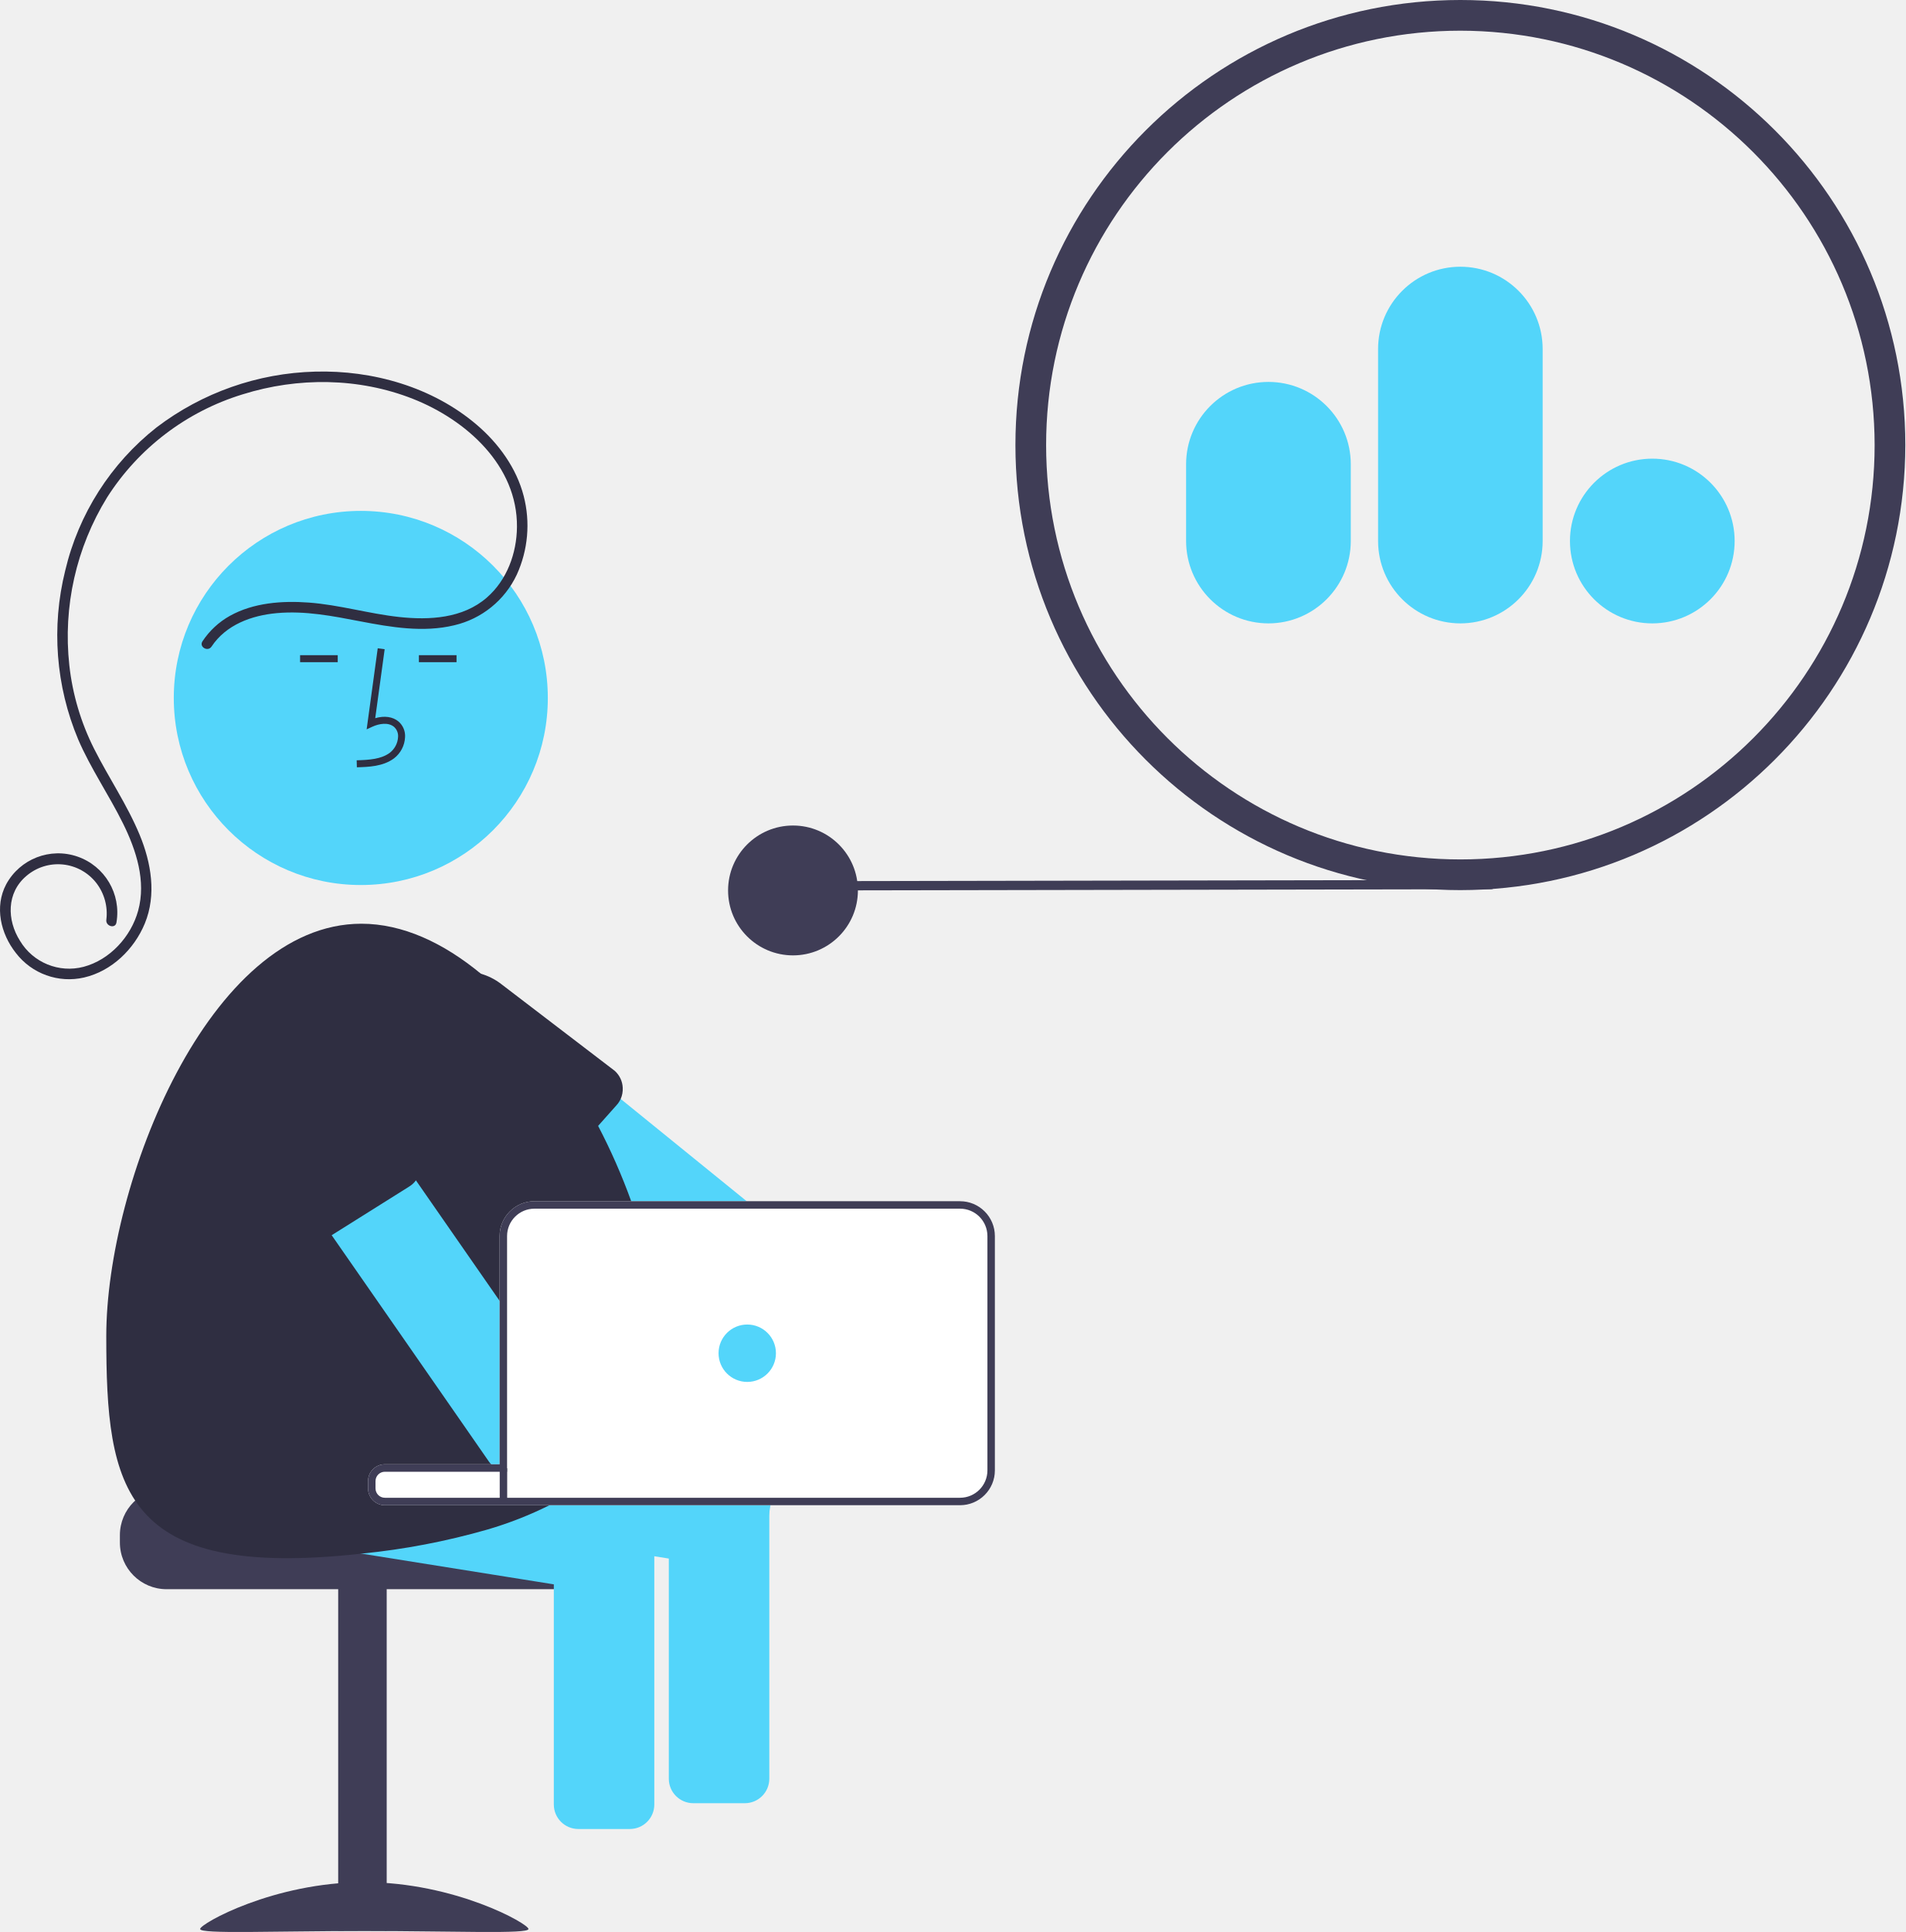
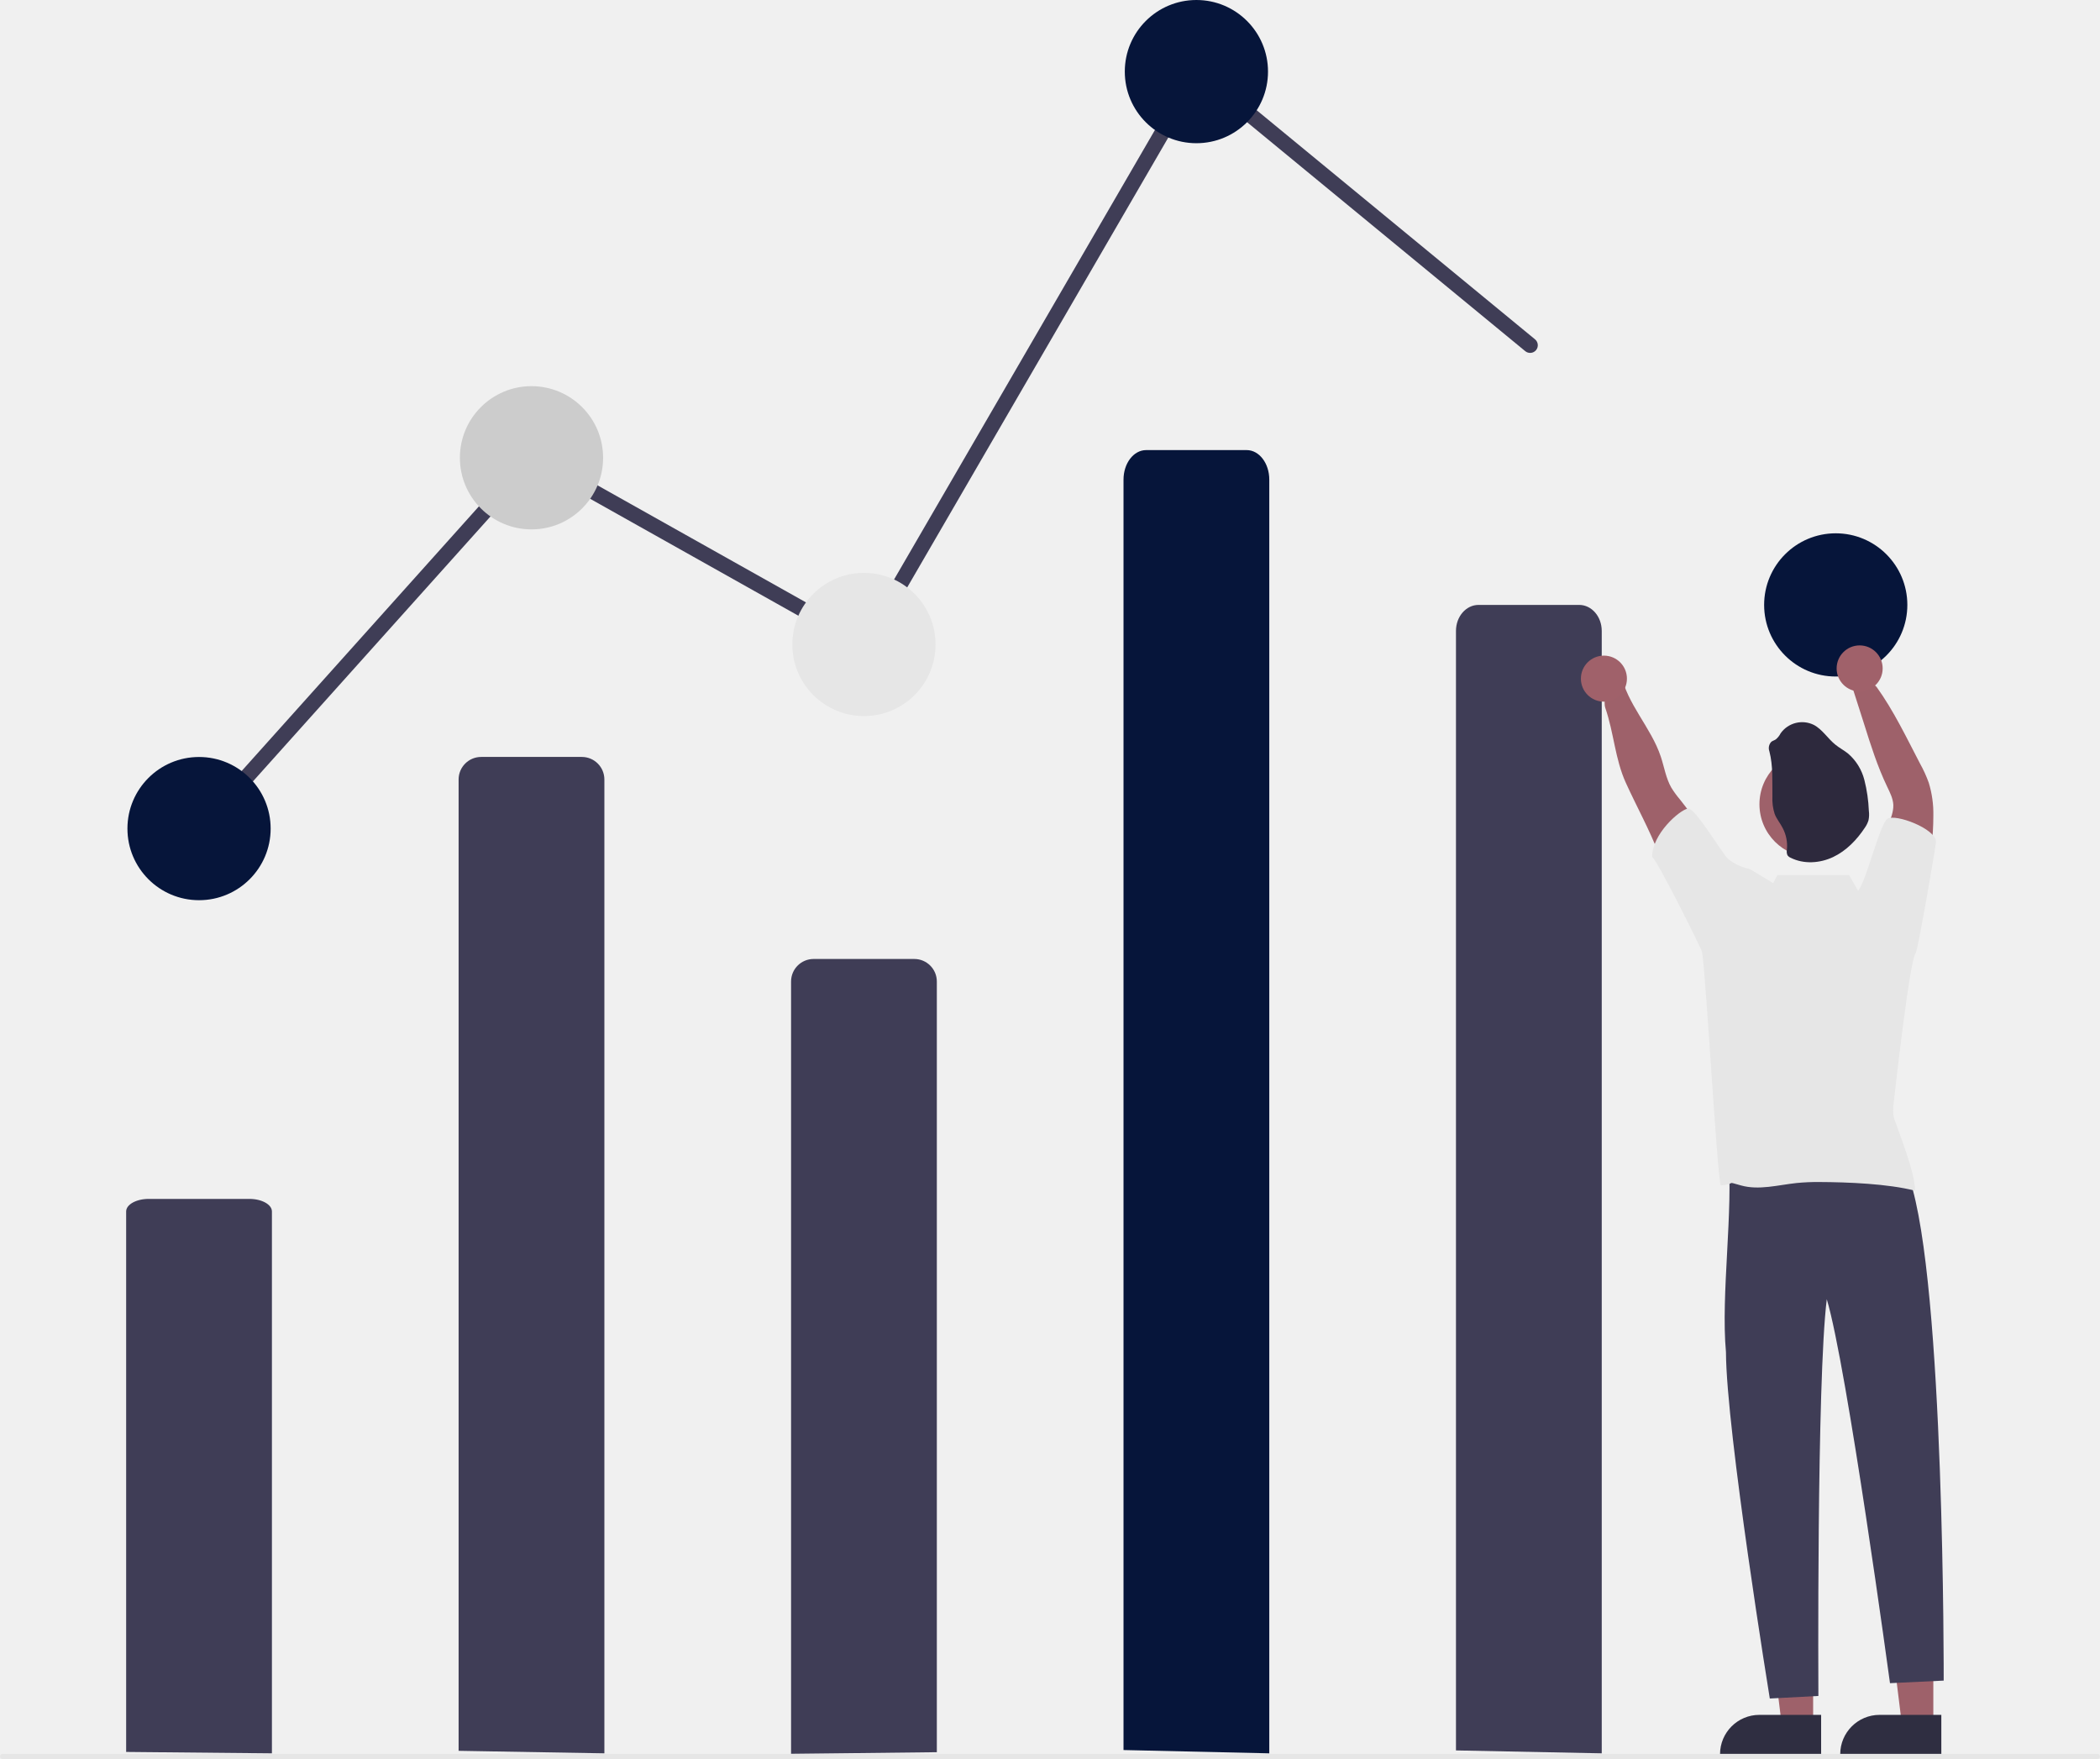
- <svg xmlns="http://www.w3.org/2000/svg" data-name="Layer 1" width="531.277" height="538.577" viewBox="0 0 531.277 538.577">
-   <path d="M558.345,428.939l191.825-.342a1.293,1.293,0,0,0,0-2.586l-191.825.342a1.293,1.293,0,0,0,0,2.586Z" transform="translate(-334.3617 -180.7115)" fill="#3f3d56" />
-   <circle cx="221.117" cy="248.227" r="18.1" fill="#3f3d56" />
-   <path d="M741.571,428.847A124.068,124.068,0,1,1,865.638,304.779,124.208,124.208,0,0,1,741.571,428.847Zm0-239.579A115.511,115.511,0,1,0,857.082,304.779,115.643,115.643,0,0,0,741.571,189.268Z" transform="translate(-334.3617 -180.7115)" fill="#3f3d56" />
-   <path d="M795.104,354.491a22.96,22.96,0,1,1,22.945-22.976A22.971,22.971,0,0,1,795.104,354.491Zm-53.534,0a22.971,22.971,0,0,1-22.945-22.945V278.012a22.945,22.945,0,0,1,45.89,0v53.534A22.971,22.971,0,0,1,741.57,354.491Zm-53.518,0a22.987,22.987,0,0,1-22.96-22.961V310.141a22.961,22.961,0,0,1,45.922,0v21.389A22.987,22.987,0,0,1,688.052,354.491Z" transform="translate(-334.3617 -180.7115)" fill="#53d5fa" />
-   <path d="M367.793,608.641v2.081a13.016,13.016,0,0,0,13.005,13.005H491.079a13.01,13.01,0,0,0,13.005-13.005v-2.081a12.912,12.912,0,0,0-3.018-8.323,13.379,13.379,0,0,0-2.195-2.081H441.671a2.602,2.602,0,0,1-2.601-2.601h-58.272A13.023,13.023,0,0,0,367.793,608.641Z" transform="translate(-334.3617 -180.7115)" fill="#3f3d56" />
-   <rect x="428.661" y="623.21" width="13.525" height="95.716" transform="translate(536.4854 1161.425) rotate(-180)" fill="#3f3d56" />
-   <path d="M390.167,718.451c0,1.461,20.495.565,45.777.565s45.777.896,45.777-.565-20.495-13.05-45.777-13.05S390.167,716.99,390.167,718.451Z" transform="translate(-334.3617 -180.7115)" fill="#3f3d56" />
-   <path d="M389.017,606.446l46.152,7.366,53.622,8.562,18.592,2.965a6.826,6.826,0,0,0,7.803-5.66l.843-5.264.78-4.9.645-4.037a6.749,6.749,0,0,0-1.29-5.16,6.587,6.587,0,0,0-2.528-2.081H441.671a2.602,2.602,0,0,1-2.601-2.601V593.587a2.602,2.602,0,0,1,2.601-2.601h28.278l-13.036-2.081-40.076-6.398-23.398-3.735A6.84,6.84,0,0,0,385.615,584.442l-2.268,14.191A6.853,6.853,0,0,0,389.017,606.446Z" transform="translate(-334.3617 -180.7115)" fill="#53d5fa" />
-   <path d="M488.79,604.47v79.288a6.824,6.824,0,0,0,6.814,6.815h14.389a6.825,6.825,0,0,0,6.815-6.815V604.47a6.726,6.726,0,0,0-1.425-4.151,6.577,6.577,0,0,0-2.643-2.081H492.848a6.613,6.613,0,0,0-2.632,2.081A6.746,6.746,0,0,0,488.79,604.47Z" transform="translate(-334.3617 -180.7115)" fill="#53d5fa" />
-   <path d="M445.427,470.269a6.866,6.866,0,0,0,.541,2.05,6.717,6.717,0,0,0,1.946,2.549l.032.021,41.054,33.303.603.479,8.5,6.898,2.569,2.081H545.128l-2.559-2.081-35.134-28.507-23.544-19.102L465.569,453.103a6.747,6.747,0,0,0-3.766-1.498.033.033,0,0,0-.021-.01,6.917,6.917,0,0,0-1.228.021,6.555,6.555,0,0,0-1.779.437,5.008,5.008,0,0,0-1.103.562,6.571,6.571,0,0,0-1.696,1.488l-8.927,10.997-.135.177A6.764,6.764,0,0,0,445.427,470.269Z" transform="translate(-334.3617 -180.7115)" fill="#53d5fa" />
-   <path d="M447.945,474.889a16.868,16.868,0,0,0,3.319,5.233l27.331,29.36a6.814,6.814,0,0,0,9.644-.427l.76-.864.333-.375L501.14,494.573l5.077-5.701a5.989,5.989,0,0,0,.874-1.165c.125-.208.239-.427.343-.645a6.901,6.901,0,0,0,.572-3.09,6.723,6.723,0,0,0-2.237-4.755l-31.69-24.22a16.973,16.973,0,0,0-12.276-3.392.033.033,0,0,0-.021-.01,17.842,17.842,0,0,0-2.872.603c-.416.114-.821.26-1.238.416a16.769,16.769,0,0,0-6.918,4.89,16.987,16.987,0,0,0-2.809,17.385Z" transform="translate(-334.3617 -180.7115)" fill="#2f2e41" />
-   <circle cx="100.606" cy="194.567" r="52.147" fill="#53d5fa" />
-   <path d="M421.082,599.257l19.341,3.08.437.073,29.401,4.692,18.529,2.965,27.238,4.349.78.125,4.047.645,18.592,2.965a6.826,6.826,0,0,0,7.803-5.66l1.623-10.154.645-4.037c0-.021.01-.042.01-.062H441.671a2.602,2.602,0,0,1-2.601-2.601V593.587a2.602,2.602,0,0,1,2.601-2.601h34.083V579.615l-2.081-.333-10.279-1.644-37.901-6.045a6.828,6.828,0,0,0-7.814,5.66l-.843,5.254-1.425,8.947A6.834,6.834,0,0,0,421.082,599.257Z" transform="translate(-334.3617 -180.7115)" fill="#53d5fa" />
-   <path d="M363.995,553.189c0,42.51,4.318,67.938,70.903,60.655.093-.01.177-.021.27-.031A197.705,197.705,0,0,0,470.261,607.102a104.22,104.22,0,0,0,17.312-6.783c1.311-.666,2.569-1.363,3.808-2.081H441.671a2.602,2.602,0,0,1-2.601-2.601V593.587a2.602,2.602,0,0,1,2.601-2.601h34.083V525.275a7.637,7.637,0,0,1,7.626-7.626H511.107c-.24-.687-.479-1.384-.739-2.081A170.447,170.447,0,0,0,501.14,494.573a160.15,160.15,0,0,0-17.25-26.613A110.835,110.835,0,0,0,468.451,452.156c-10.435-8.614-21.796-13.941-33.324-13.941C392.617,438.215,363.995,510.678,363.995,553.189Z" transform="translate(-334.3617 -180.7115)" fill="#2f2e41" />
-   <path d="M433.872,394.606l-.054-1.949c3.625-.101,6.821-.328,9.223-2.083a5.99,5.99,0,0,0,2.32-4.412,3.424,3.424,0,0,0-1.123-2.82c-1.594-1.346-4.16-.911-6.029-.053l-1.612.739,3.092-22.596,1.931.265-2.63,19.221c2.541-.747,4.895-.425,6.507.936a5.331,5.331,0,0,1,1.813,4.377,7.924,7.924,0,0,1-3.118,5.917C441.104,394.403,437.094,394.516,433.872,394.606Z" transform="translate(-334.3617 -180.7115)" fill="#2f2e41" />
-   <rect x="116.805" y="182.643" width="10.495" height="1.949" fill="#2f2e41" />
-   <rect x="83.677" y="182.643" width="10.495" height="1.949" fill="#2f2e41" />
-   <path d="M393.35,360.951c4.056-6.105,11.192-8.693,18.229-9.322,7.921-.709,15.574.819,23.307,2.303,8.511,1.633,17.518,3.161,26.094,1.096a25.724,25.724,0,0,0,17.486-14.126,32.905,32.905,0,0,0,1.916-21.941c-2.01-7.781-6.998-14.628-13.045-19.8-12.342-10.555-29.044-15.299-45.108-14.852A76.262,76.262,0,0,0,378.019,299.855a71.807,71.807,0,0,0-25.474,39.921,74.858,74.858,0,0,0,3.625,47.085c3.515,8.155,8.599,15.506,12.522,23.456,3.653,7.401,6.466,16.007,4.193,24.262-1.994,7.244-7.849,13.68-15.199,15.646a15.961,15.961,0,0,1-17.749-7.246c-3.674-5.794-3.762-13.383,1.755-18.061a13.542,13.542,0,0,1,19.536,1.949,13.939,13.939,0,0,1,2.788,10.22c-.272,1.84,2.544,2.634,2.819.777a16.489,16.489,0,0,0-30.744-10.647c-3.327,6.255-1.532,13.8,2.691,19.147a18.662,18.662,0,0,0,19.028,6.842c7.688-1.775,13.976-7.885,16.934-15.065,3.293-7.993,1.784-16.913-1.426-24.67-3.47-8.385-8.622-15.904-12.696-23.984a68.308,68.308,0,0,1-6.931-23.339,73.847,73.847,0,0,1,10.532-46.776,68.635,68.635,0,0,1,37.803-28.731c15.4-4.834,32.385-4.686,47.463,1.255,14.853,5.852,29.195,18.606,29.023,35.735-.074,7.317-2.79,14.779-8.394,19.659-6.698,5.832-16.024,6.331-24.443,5.421-8.473-.916-16.701-3.391-25.211-4.022-7.402-.549-15.387.022-21.996,3.699a21.992,21.992,0,0,0-7.64,7.087c-1.044,1.571,1.487,3.037,2.524,1.475Z" transform="translate(-334.3617 -180.7115)" fill="#2f2e41" />
-   <path d="M401.648,488.58a5.484,5.484,0,0,0,.28.551,5.913,5.913,0,0,0,.343.541l22.805,32.824,1.769,2.549L445.448,551.805l17.947,25.833,7.262,10.466a6.066,6.066,0,0,0,.656.801,6.795,6.795,0,0,0,4.255,2.081h.187V546.343l-2.081-2.996-23.336-33.584L425.275,473.692a6.829,6.829,0,0,0-9.488-1.717l-7.689,5.337-4.131,2.871A6.814,6.814,0,0,0,401.648,488.58Z" transform="translate(-334.3617 -180.7115)" fill="#53d5fa" />
-   <path d="M398.079,487.779l1.03,2.07.011.01.281.551L416.119,523.6a6.839,6.839,0,0,0,9.374,2.289l1.082-.676.27-.166L448.403,511.521a6.812,6.812,0,0,0,2.268-9.405l-23.679-32.107a17.02,17.02,0,0,0-20.787-5.368,16.739,16.739,0,0,0-2.31,1.269A17.024,17.024,0,0,0,398.079,487.779Z" transform="translate(-334.3617 -180.7115)" fill="#2f2e41" />
-   <path d="M520.855,598.238v78.331a6.825,6.825,0,0,0,6.815,6.815h14.389a6.824,6.824,0,0,0,6.814-6.815V598.238Z" transform="translate(-334.3617 -180.7115)" fill="#53d5fa" />
-   <path d="M436.989,593.587v2.05a4.699,4.699,0,0,0,3.766,4.599c.145.021.291.052.437.062.156.01.312.021.479.021H602.058a9.719,9.719,0,0,0,9.717-9.707V525.275a9.719,9.719,0,0,0-9.717-9.707H483.38a9.718,9.718,0,0,0-9.707,9.707v63.63H441.671A4.682,4.682,0,0,0,436.989,593.587Z" transform="translate(-334.3617 -180.7115)" fill="#fff" />
-   <path d="M436.989,593.587v2.05a4.699,4.699,0,0,0,3.766,4.599c.145.021.291.052.437.062.156.01.312.021.479.021H602.058a9.719,9.719,0,0,0,9.717-9.707V525.275a9.719,9.719,0,0,0-9.717-9.707H483.38a9.718,9.718,0,0,0-9.707,9.707v63.63H441.671A4.682,4.682,0,0,0,436.989,593.587Zm2.081,2.05V593.587a2.602,2.602,0,0,1,2.601-2.601h34.083V525.275a7.637,7.637,0,0,1,7.626-7.626H602.058a7.639,7.639,0,0,1,7.636,7.626v65.337a7.639,7.639,0,0,1-7.636,7.626H441.671A2.602,2.602,0,0,1,439.07,595.637Z" transform="translate(-334.3617 -180.7115)" fill="#3f3d56" />
-   <circle cx="208.361" cy="377.233" r="8.001" fill="#53d5fa" />
-   <rect x="139.343" y="409.297" width="2.081" height="9.364" fill="#3f3d56" />
+ <svg xmlns="http://www.w3.org/2000/svg" data-name="Layer 1" width="821.168" height="687.802" viewBox="0 0 821.168 687.802">
+   <polygon points="755.994 674.556 743.734 674.555 737.902 627.268 755.996 627.268 755.994 674.556" fill="#9e616a" />
+   <path d="M948.537,792.539l-39.531-.001v-.5a15.387,15.387,0,0,1,15.386-15.386h.001l24.144.001Z" transform="translate(-189.416 -106.099)" fill="#2f2e41" />
+   <polygon points="708.994 674.556 696.734 674.555 690.902 627.268 708.996 627.268 708.994 674.556" fill="#9e616a" />
+   <path d="M901.537,792.539l-39.531-.001v-.5a15.387,15.387,0,0,1,15.386-15.386h.001l24.144.001Z" transform="translate(-189.416 -106.099)" fill="#2f2e41" />
+   <path id="ae5c11dc-7e77-468a-a39f-cc8da6ee1565-139" data-name="Path 1495" d="M368.748,790.71V410.9a8.82,8.82,0,0,1,8.82-8.82h39.36a8.82,8.82,0,0,1,8.82,8.82h0V791.7Z" transform="translate(-189.416 -106.099)" fill="#3f3d56" />
+   <path id="bc696f83-47b6-45c9-967f-bb64f1f3bee5-140" data-name="Path 1496" d="M498.748,791.9v-302a8.82,8.82,0,0,1,8.82-8.82h39.36a8.82,8.82,0,0,1,8.82,8.82h0V791.25Z" transform="translate(-189.416 -106.099)" fill="#3f3d56" />
+   <path d="M267.747,433.099a3,3,0,0,1-2.233-5.002l131.605-146.791L526.638,354.035,656.927,129.537,789.655,238.782a3,3,0,1,1-3.813,4.633L658.569,138.66,528.858,362.163,398.376,288.892,269.982,432.101A2.991,2.991,0,0,1,267.747,433.099Z" transform="translate(-189.416 -106.099)" fill="#3f3d56" />
+   <circle id="a1f8771a-4bf9-4603-9747-6ae739e4ad47" data-name="Ellipse 300" cx="77.832" cy="324" r="28" fill="#06153a" />
+   <circle id="ffdbdf53-78c2-412f-9ede-372406e5d245" data-name="Ellipse 301" cx="207.832" cy="179" r="28" fill="#ccc" />
+   <circle id="b7cff929-f00d-4f86-944c-e500b6ceb6ad" data-name="Ellipse 302" cx="337.832" cy="252" r="28" fill="#e6e6e6" />
+   <circle id="eabc0b76-6faa-4fa0-934c-daff28b491dd" data-name="Ellipse 303" cx="467.832" cy="28" r="28" fill="#06153a" />
+   <circle id="a7ca0488-8ee6-49e2-b245-2872b84c042e" data-name="Ellipse 304" cx="717.832" cy="236.535" r="28" fill="#06153a" />
+   <path id="b579ef19-595a-43de-9b6d-0ead8268ca48-141" data-name="Path 1507" d="M897.348,560.755c10.48,1.262,37.279-8.298,38.731,6.246,13.794,40.605,13.384,196.256,13.384,196.256l-21,1S911.683,640.583,903.748,614.125c-3.982,32.159-3.284,155.133-3.284,155.133l-19,1s-17.043-104.717-17.14-135.453c-2.071-22.514,3.009-55.876.835-77.64a83.218,83.218,0,0,0,32.19,3.59Z" transform="translate(-189.416 -106.099)" fill="#3f3d56" />
+   <path id="b3465432-03e0-48eb-8016-b04aa244e72c-142" data-name="Path 1513" d="M758.748,790.554V352.8c0-5.614,3.949-10.166,8.82-10.166h39.36c4.871,0,8.82,4.551,8.82,10.166V791.7Z" transform="translate(-189.416 -106.099)" fill="#3f3d56" />
+   <path id="ac7870c5-efcc-4c4b-b17f-07e0bff4d096-143" data-name="Path 1508" d="M861.698,442.955a130.657,130.657,0,0,0-15.31-24.17,38.322,38.322,0,0,1-3.4-4.64c-2.15-3.73-2.79-8.11-4.15-12.19-3.8-11.44-13.28-20.63-15.59-32.46-.84-4.3-7.936,8.198-6.07,13.53,3.33,9.65,3.76,19.87,8,29.19s9.22,18.26,12.88,27.79c2.08,5.41,3.74,11,6.79,16s7.81,9.19,13.56,9.94a33.45,33.45,0,0,1,1.63-10.68C861.288,451.325,863.508,446.685,861.698,442.955Z" transform="translate(-189.416 -106.099)" fill="#9e616a" />
+   <path id="be4b35b3-6955-40b7-9549-45fdba6a2930-144" data-name="Path 1509" d="M924.608,449.435a55.259,55.259,0,0,1,3.25-20.78c.92-2.55,2-5.14,1.91-7.85-.13-2.52-1.33-4.83-2.42-7.11-3.76-7.85-6.4-16.17-9-24.47l-5-15.65c-1.63-1.195,7.89-1.61,9.92,1.2,6.64,9.22,11.67,19.81,16.93,29.88a50.577,50.577,0,0,1,3.42,7.49,41.186,41.186,0,0,1,1.8,12.94c0,8.19-1.08,16.35-2.2,24.47-.71,5.09-1.64,10.63-5.49,14C933.728,458.435,929.708,453.435,924.608,449.435Z" transform="translate(-189.416 -106.099)" fill="#9e616a" />
+   <circle id="a7d383a2-21d6-4551-be8a-8c82a5e576cb" data-name="Ellipse 307" cx="708.752" cy="314.484" r="20.75" fill="#9e616a" />
+   <path id="fb091cb1-8ad4-4d57-b74d-c940c723d6bf-145" data-name="Path 1512" d="M881.3,399.881a3.602,3.602,0,0,1,.76-3.723c.518-.408,1.206-.561,1.762-.95a7.602,7.602,0,0,0,1.9-2.403,10.315,10.315,0,0,1,12.909-3.277c3.429,1.795,5.5,5.389,8.549,7.808,1.548,1.254,3.344,2.184,4.902,3.438a20.146,20.146,0,0,1,6.355,10.278,58.31,58.31,0,0,1,1.762,12.125,10.905,10.905,0,0,1-.142,3.686,10.317,10.317,0,0,1-1.396,2.85c-3.135,4.749-7.266,9.062-12.444,11.513s-11.475,2.85-16.581.285a2.85,2.85,0,0,1-1.273-1.017,3.658,3.658,0,0,1-.199-2.194,15.018,15.018,0,0,0-1.653-8.406c-.95-1.9-2.375-3.534-3.135-5.5a19.16,19.16,0,0,1-.893-6.82C882.392,411.593,882.798,405.638,881.3,399.881Z" transform="translate(-189.416 -106.099)" fill="#2d293d" />
+   <path id="ef6ae9ea-be37-4bc6-b1be-067860dc7e9d-146" data-name="Path 1514" d="M238.747,791.149V579.808c0-2.71,3.949-4.908,8.82-4.908h39.36c4.871,0,8.82,2.2,8.82,4.908V791.7Z" transform="translate(-189.416 -106.099)" fill="#3f3d56" />
+   <path id="b4c810f7-8361-4f56-9780-d97c96bbbba4-147" data-name="Path 944" d="M1009.585,793.901H190.416a1,1,0,1,1,0-2h819.168a1,1,0,0,1,0,2Z" transform="translate(-189.416 -106.099)" fill="#e6e6e6" />
+   <path id="b32730d1-ac43-40b1-a176-73e18bf362e5-148" data-name="Path 1515" d="M628.747,790.405V293.635c0-6.371,3.949-11.536,8.82-11.536h39.36c4.871,0,8.82,5.165,8.82,11.536V791.7Z" transform="translate(-189.416 -106.099)" fill="#06153a" />
+   <circle cx="627.182" cy="265.366" r="9" fill="#a0616a" />
+   <circle cx="727.182" cy="261.366" r="9" fill="#a0616a" />
+   <path d="M938.468,478.875c.878-.804,8.038-42.674,7.996-43.617-.111-5.158-15.85-11.05-19-9-2.972,1.934-8.147,24.124-11.477,28.165l-3.523-6.165h-28l-1.697,3.152c-3.674-2.213-6.979-4.254-8.158-4.929a5.3,5.3,0,0,0-1.311-.645,20.311,20.311,0,0,1-8-3.76c-2.3-1.77-12.974-20.307-15.834-19.817-3.23.54-14.125,9.96-14,19,1.372-.029,19.214,35.648,19.464,36.977,1.37,5.62,5.894,87.58,7.354,91.4,6.726-.65,1.416-1.81,7.926,0,7.01,1.95,14.41-.16,21.64-.94a83.114,83.114,0,0,1,9.06-.4c11,.05,26.7.66,37.35,3.39.06-6.98-6.07-22.08-8.34-28.67a19.248,19.248,0,0,1,.03-5.94C930.238,534.665,936.094,481.54,938.468,478.875Z" transform="translate(-189.416 -106.099)" fill="#e6e6e6" />
</svg>
